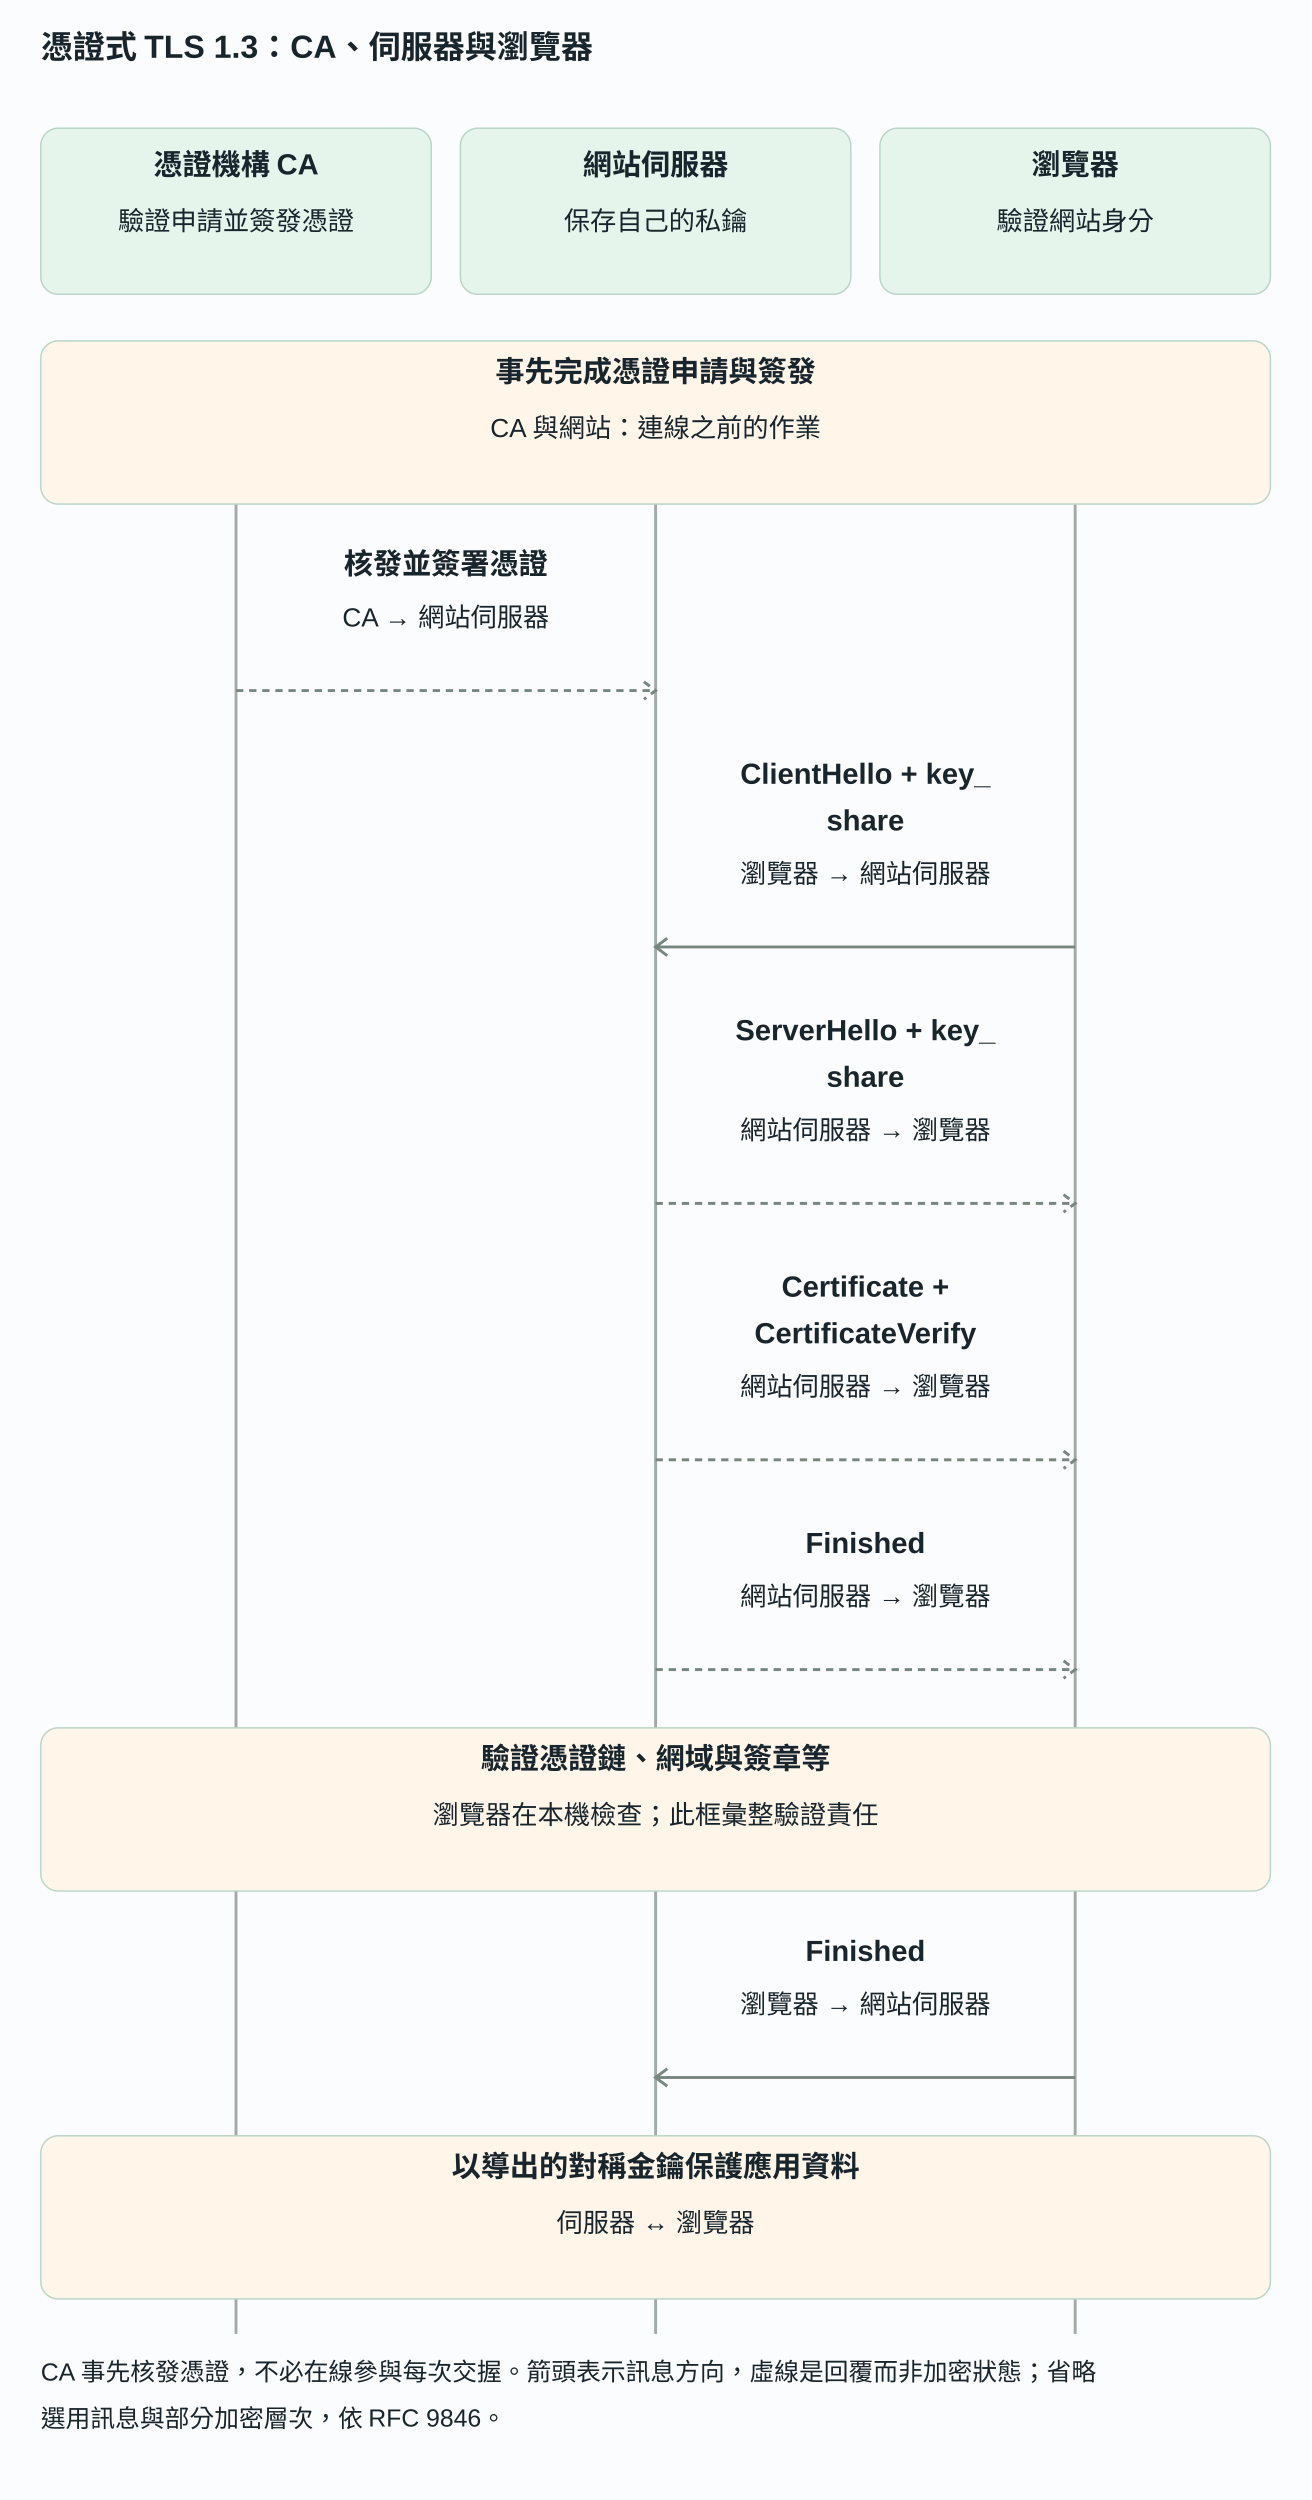
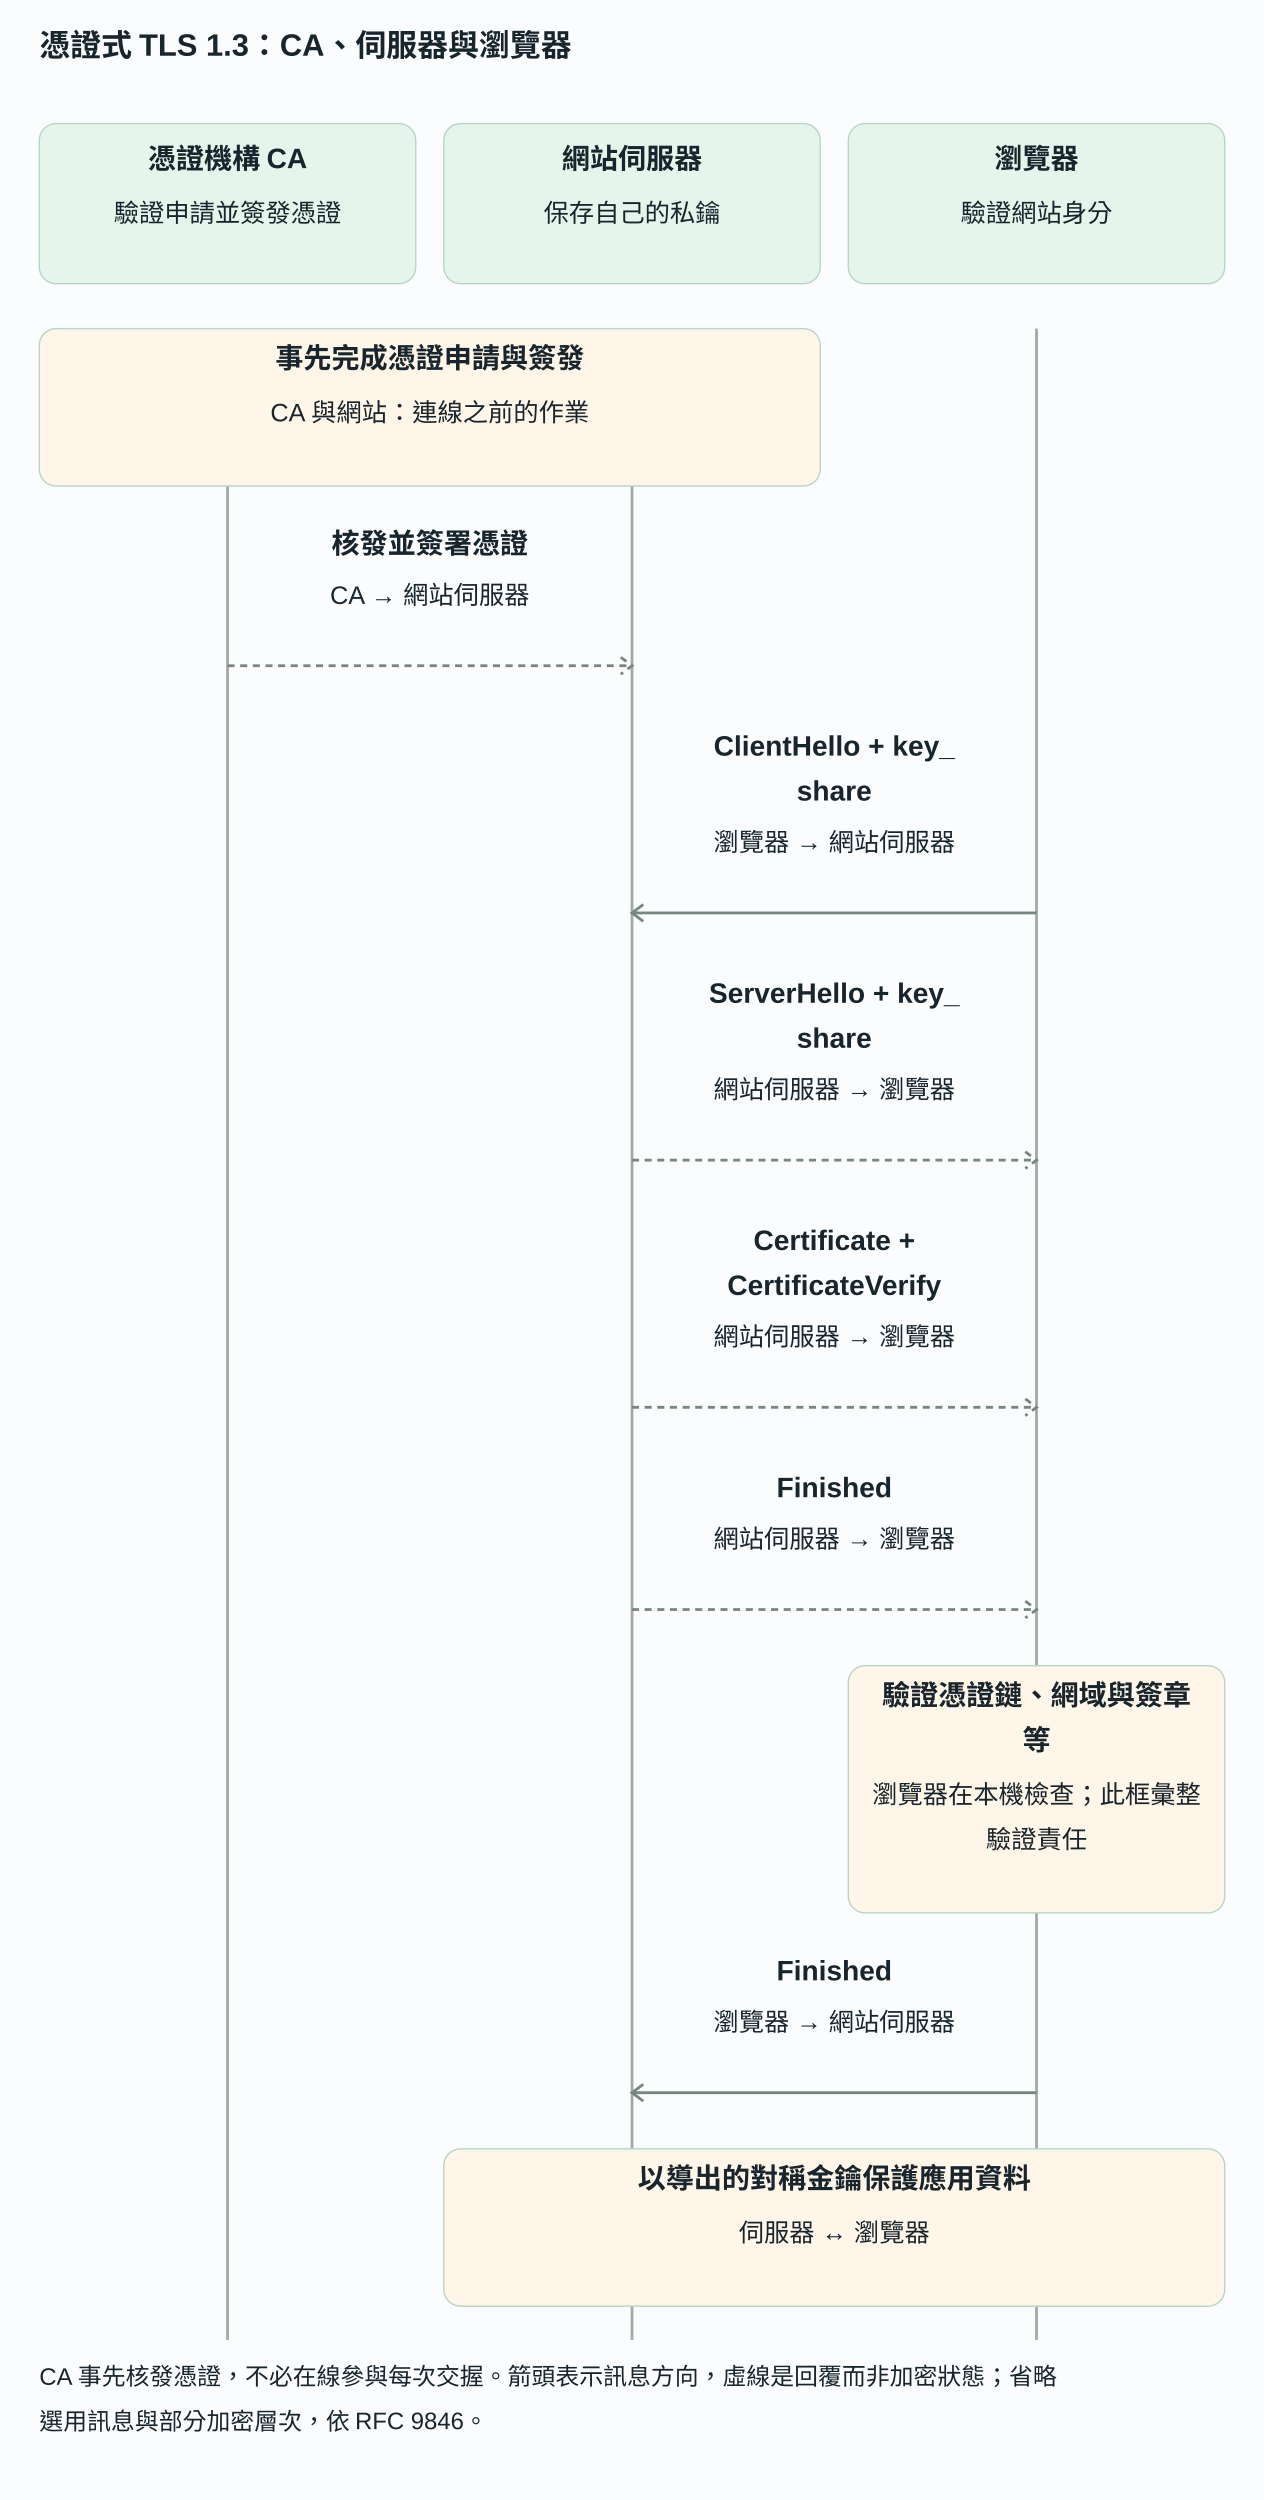
- <svg xmlns="http://www.w3.org/2000/svg" viewBox="0 0 900 1716" role="img" aria-labelledby="title desc" lang="zh">
-   <rect width="900" height="1716" fill="#fbfcfd" />
+ <svg xmlns="http://www.w3.org/2000/svg" viewBox="0 0 900 1780" role="img" aria-labelledby="title desc" lang="zh">
+   <rect width="900" height="1780" fill="#fbfcfd" />
  <g fill="#18252c" font-family="Arial, Noto Sans CJK TC, sans-serif">
    <text x="28" y="40" font-size="22" font-weight="700" text-anchor="start">憑證式 TLS 1.3：CA、伺服器與瀏覽器</text>
    <rect x="28" y="88" width="268" height="114" rx="12" fill="#e6f5ec" stroke="#b8d5c5" />
    <text x="162.0" y="120" font-size="20" font-weight="700" text-anchor="middle">憑證機構 CA</text>
    <text x="162.0" y="158" font-size="18" font-weight="400" text-anchor="middle">驗證申請並簽發憑證</text>
    <rect x="316" y="88" width="268" height="114" rx="12" fill="#e6f5ec" stroke="#b8d5c5" />
    <text x="450.0" y="120" font-size="20" font-weight="700" text-anchor="middle">網站伺服器</text>
    <text x="450.0" y="158" font-size="18" font-weight="400" text-anchor="middle">保存自己的私鑰</text>
    <rect x="604" y="88" width="268" height="114" rx="12" fill="#e6f5ec" stroke="#b8d5c5" />
    <text x="738.0" y="120" font-size="20" font-weight="700" text-anchor="middle">瀏覽器</text>
    <text x="738.0" y="158" font-size="18" font-weight="400" text-anchor="middle">驗證網站身分</text>
-     <path d="M738 234V1602" fill="none" stroke="#a2aaa6" stroke-width="2" />
-     <path d="M450 234V1602" fill="none" stroke="#a2aaa6" stroke-width="2" />
-     <path d="M162 234V1602" fill="none" stroke="#a2aaa6" stroke-width="2" />
-     <rect x="28" y="234" width="844" height="112" rx="12" fill="#fff6e9" stroke="#b8d5c5" />
-     <text x="450" y="262" font-size="20" font-weight="700" text-anchor="middle">事先完成憑證申請與簽發</text>
-     <text x="450" y="300" font-size="18" font-weight="400" text-anchor="middle">CA 與網站：連線之前的作業</text>
+     <path d="M738 234V1666" fill="none" stroke="#a2aaa6" stroke-width="2" />
+     <path d="M450 234V1666" fill="none" stroke="#a2aaa6" stroke-width="2" />
+     <path d="M162 234V1666" fill="none" stroke="#a2aaa6" stroke-width="2" />
+     <rect x="28" y="234" width="556" height="112" rx="12" fill="#fff6e9" stroke="#b8d5c5" />
+     <text x="306.0" y="262" font-size="20" font-weight="700" text-anchor="middle">事先完成憑證申請與簽發</text>
+     <text x="306.0" y="300" font-size="18" font-weight="400" text-anchor="middle">CA 與網站：連線之前的作業</text>
    <text x="306.0" y="394" font-size="20" font-weight="700" text-anchor="middle">核發並簽署憑證</text>
    <text x="306.0" y="430" font-size="18" font-weight="400" text-anchor="middle">CA → 網站伺服器</text>
    <path d="M162 474H450m-8-6 8 6 -8 6" fill="none" stroke="#77867f" stroke-width="2" stroke-dasharray="5 4" />
    <text x="594.0" y="538" font-size="20" font-weight="700" text-anchor="middle">ClientHello + key_</text>
    <text x="594.0" y="570" font-size="20" font-weight="700" text-anchor="middle">share</text>
    <text x="594.0" y="606" font-size="18" font-weight="400" text-anchor="middle">瀏覽器 → 網站伺服器</text>
    <path d="M738 650H450m8-6 -8 6 8 6" fill="none" stroke="#77867f" stroke-width="2" />
    <text x="594.0" y="714" font-size="20" font-weight="700" text-anchor="middle">ServerHello + key_</text>
    <text x="594.0" y="746" font-size="20" font-weight="700" text-anchor="middle">share</text>
    <text x="594.0" y="782" font-size="18" font-weight="400" text-anchor="middle">網站伺服器 → 瀏覽器</text>
    <path d="M450 826H738m-8-6 8 6 -8 6" fill="none" stroke="#77867f" stroke-width="2" stroke-dasharray="5 4" />
    <text x="594.0" y="890" font-size="20" font-weight="700" text-anchor="middle">Certificate +</text>
    <text x="594.0" y="922" font-size="20" font-weight="700" text-anchor="middle">CertificateVerify</text>
    <text x="594.0" y="958" font-size="18" font-weight="400" text-anchor="middle">網站伺服器 → 瀏覽器</text>
    <path d="M450 1002H738m-8-6 8 6 -8 6" fill="none" stroke="#77867f" stroke-width="2" stroke-dasharray="5 4" />
    <text x="594.0" y="1066" font-size="20" font-weight="700" text-anchor="middle">Finished</text>
    <text x="594.0" y="1102" font-size="18" font-weight="400" text-anchor="middle">網站伺服器 → 瀏覽器</text>
    <path d="M450 1146H738m-8-6 8 6 -8 6" fill="none" stroke="#77867f" stroke-width="2" stroke-dasharray="5 4" />
-     <rect x="28" y="1186" width="844" height="112" rx="12" fill="#fff6e9" stroke="#b8d5c5" />
-     <text x="450" y="1214" font-size="20" font-weight="700" text-anchor="middle">驗證憑證鏈、網域與簽章等</text>
-     <text x="450" y="1252" font-size="18" font-weight="400" text-anchor="middle">瀏覽器在本機檢查；此框彙整驗證責任</text>
-     <text x="594.0" y="1346" font-size="20" font-weight="700" text-anchor="middle">Finished</text>
-     <text x="594.0" y="1382" font-size="18" font-weight="400" text-anchor="middle">瀏覽器 → 網站伺服器</text>
-     <path d="M738 1426H450m8-6 -8 6 8 6" fill="none" stroke="#77867f" stroke-width="2" />
-     <rect x="28" y="1466" width="844" height="112" rx="12" fill="#fff6e9" stroke="#b8d5c5" />
-     <text x="450" y="1494" font-size="20" font-weight="700" text-anchor="middle">以導出的對稱金鑰保護應用資料</text>
-     <text x="450" y="1532" font-size="18" font-weight="400" text-anchor="middle">伺服器 ↔ 瀏覽器</text>
-     <text x="28" y="1634" font-size="17" font-weight="400" text-anchor="start">CA 事先核發憑證，不必在線參與每次交握。箭頭表示訊息方向，虛線是回覆而非加密狀態；省略</text>
-     <text x="28" y="1666" font-size="17" font-weight="400" text-anchor="start">選用訊息與部分加密層次，依 RFC 9846。</text>
+     <rect x="604" y="1186" width="268" height="176" rx="12" fill="#fff6e9" stroke="#b8d5c5" />
+     <text x="738.0" y="1214" font-size="20" font-weight="700" text-anchor="middle">驗證憑證鏈、網域與簽章</text>
+     <text x="738.0" y="1246" font-size="20" font-weight="700" text-anchor="middle">等</text>
+     <text x="738.0" y="1284" font-size="18" font-weight="400" text-anchor="middle">瀏覽器在本機檢查；此框彙整</text>
+     <text x="738.0" y="1316" font-size="18" font-weight="400" text-anchor="middle">驗證責任</text>
+     <text x="594.0" y="1410" font-size="20" font-weight="700" text-anchor="middle">Finished</text>
+     <text x="594.0" y="1446" font-size="18" font-weight="400" text-anchor="middle">瀏覽器 → 網站伺服器</text>
+     <path d="M738 1490H450m8-6 -8 6 8 6" fill="none" stroke="#77867f" stroke-width="2" />
+     <rect x="316" y="1530" width="556" height="112" rx="12" fill="#fff6e9" stroke="#b8d5c5" />
+     <text x="594.0" y="1558" font-size="20" font-weight="700" text-anchor="middle">以導出的對稱金鑰保護應用資料</text>
+     <text x="594.0" y="1596" font-size="18" font-weight="400" text-anchor="middle">伺服器 ↔ 瀏覽器</text>
+     <text x="28" y="1698" font-size="17" font-weight="400" text-anchor="start">CA 事先核發憑證，不必在線參與每次交握。箭頭表示訊息方向，虛線是回覆而非加密狀態；省略</text>
+     <text x="28" y="1730" font-size="17" font-weight="400" text-anchor="start">選用訊息與部分加密層次，依 RFC 9846。</text>
  </g>
</svg>
